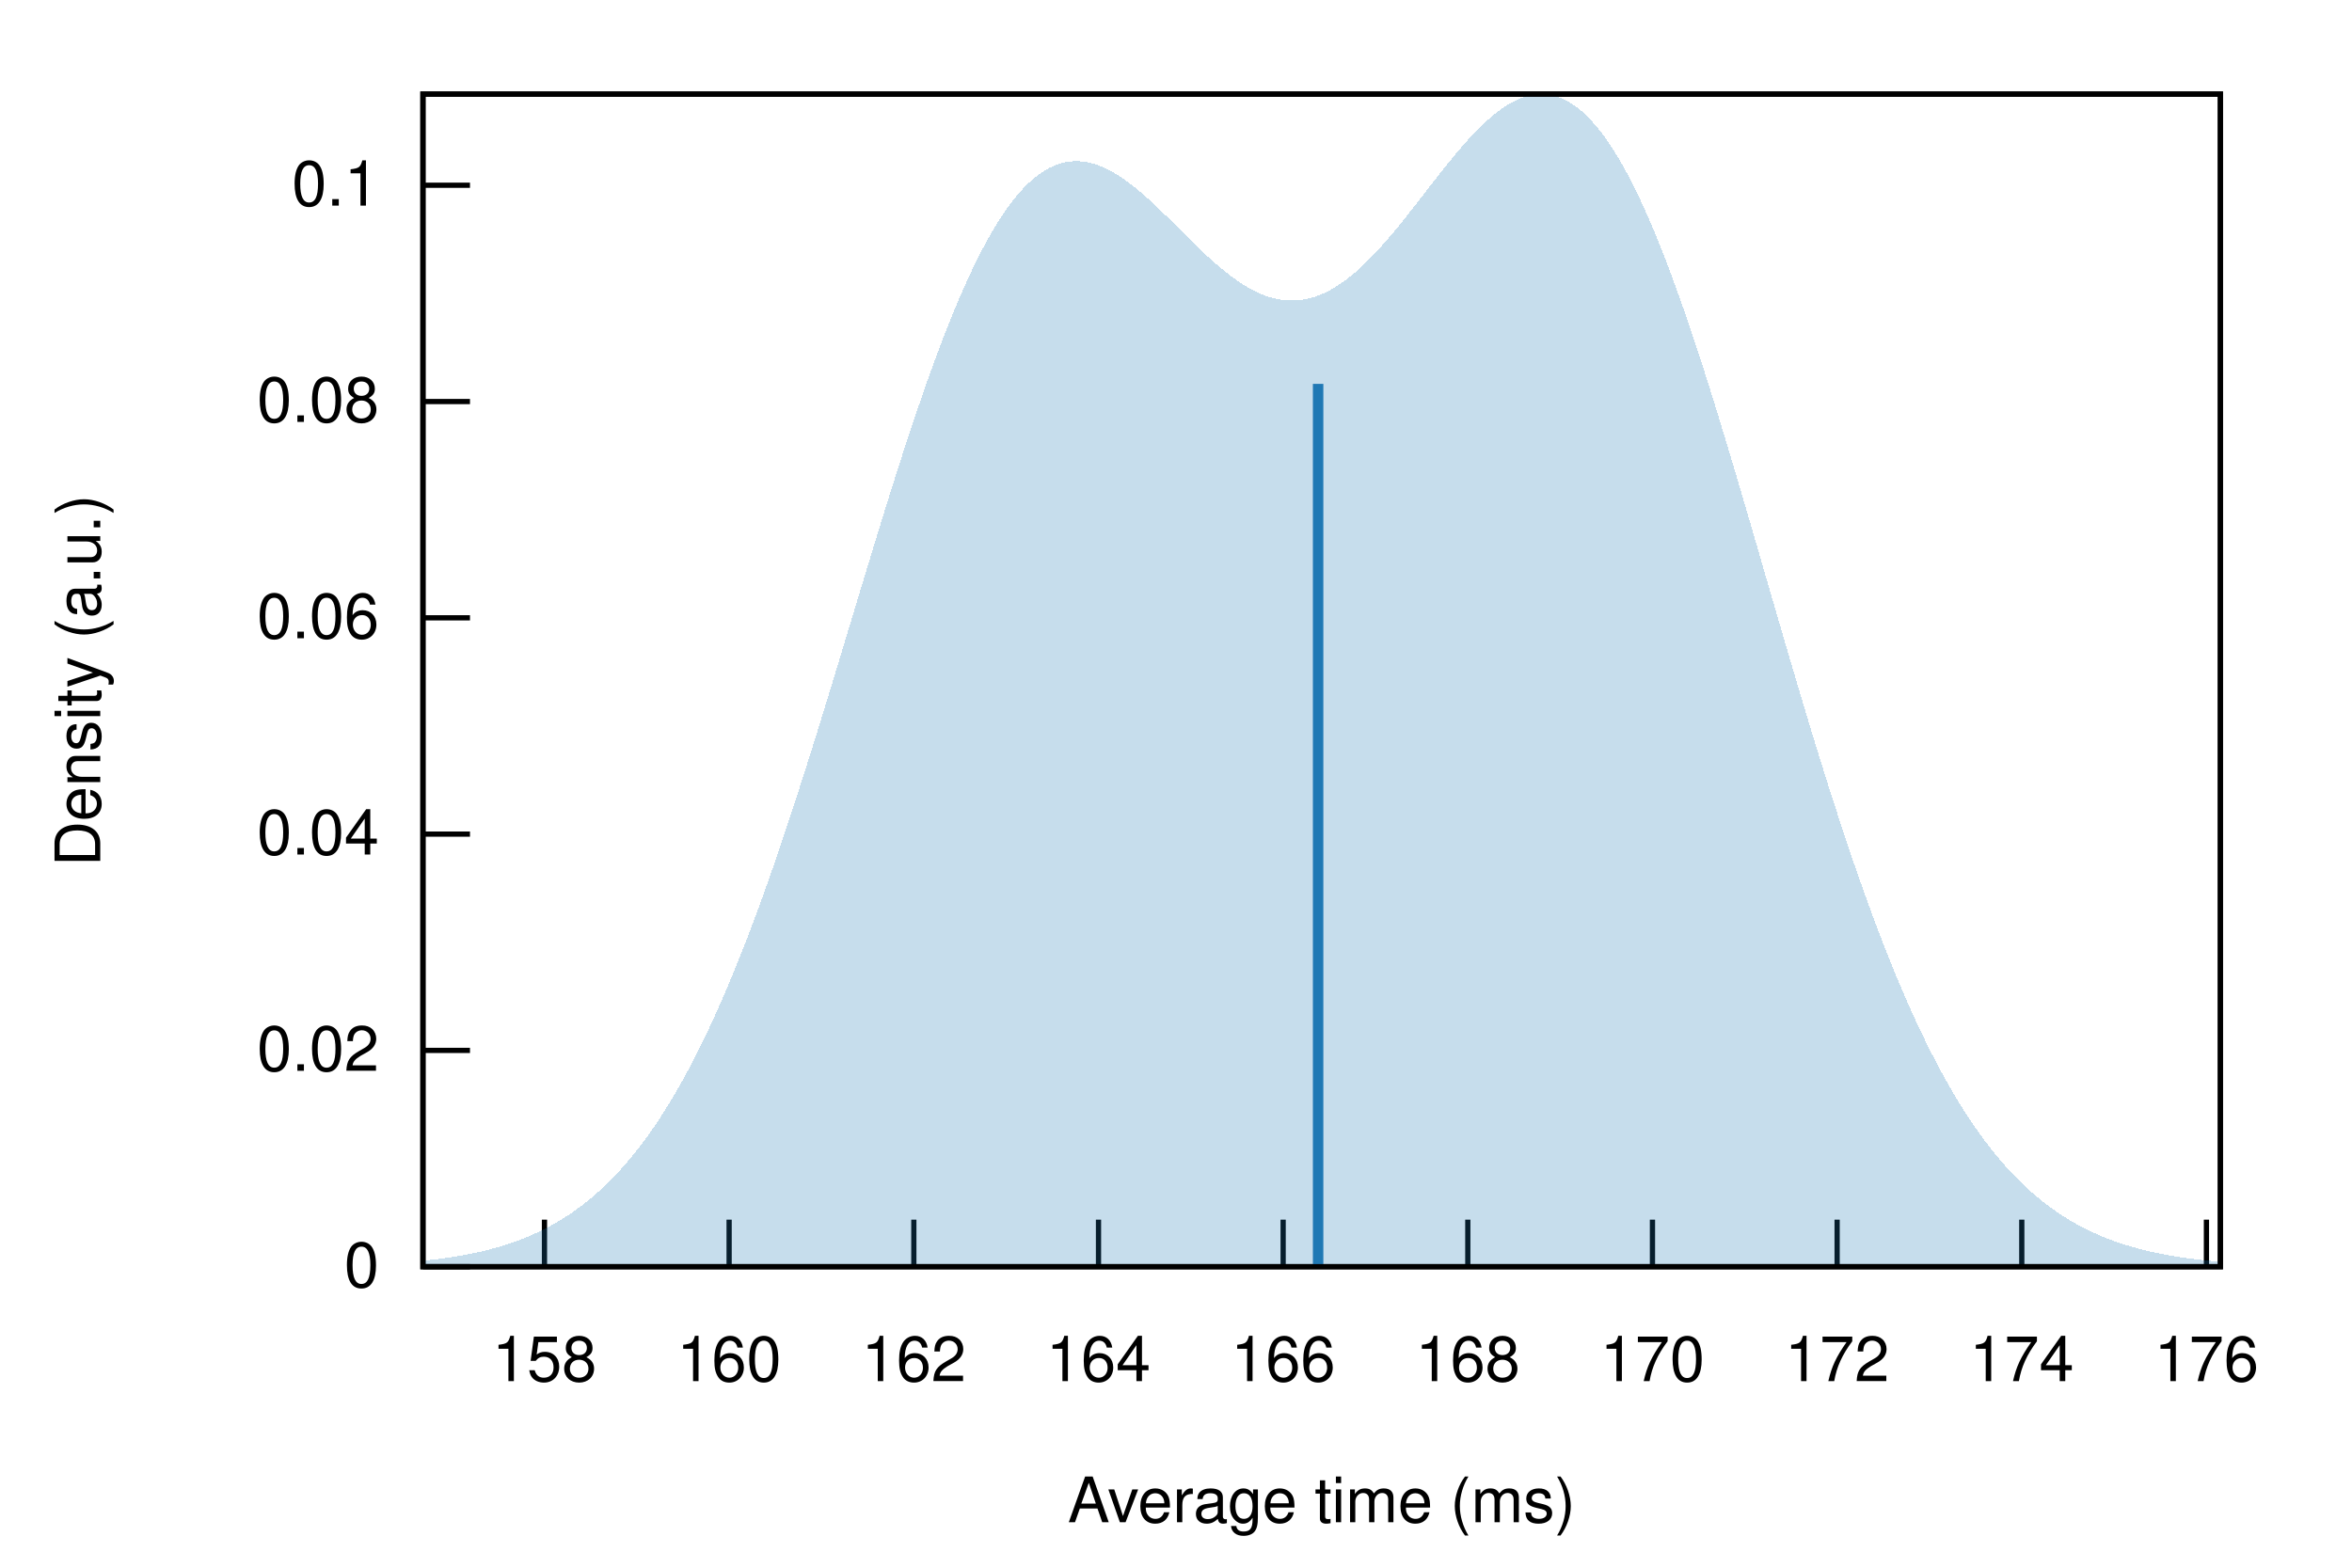
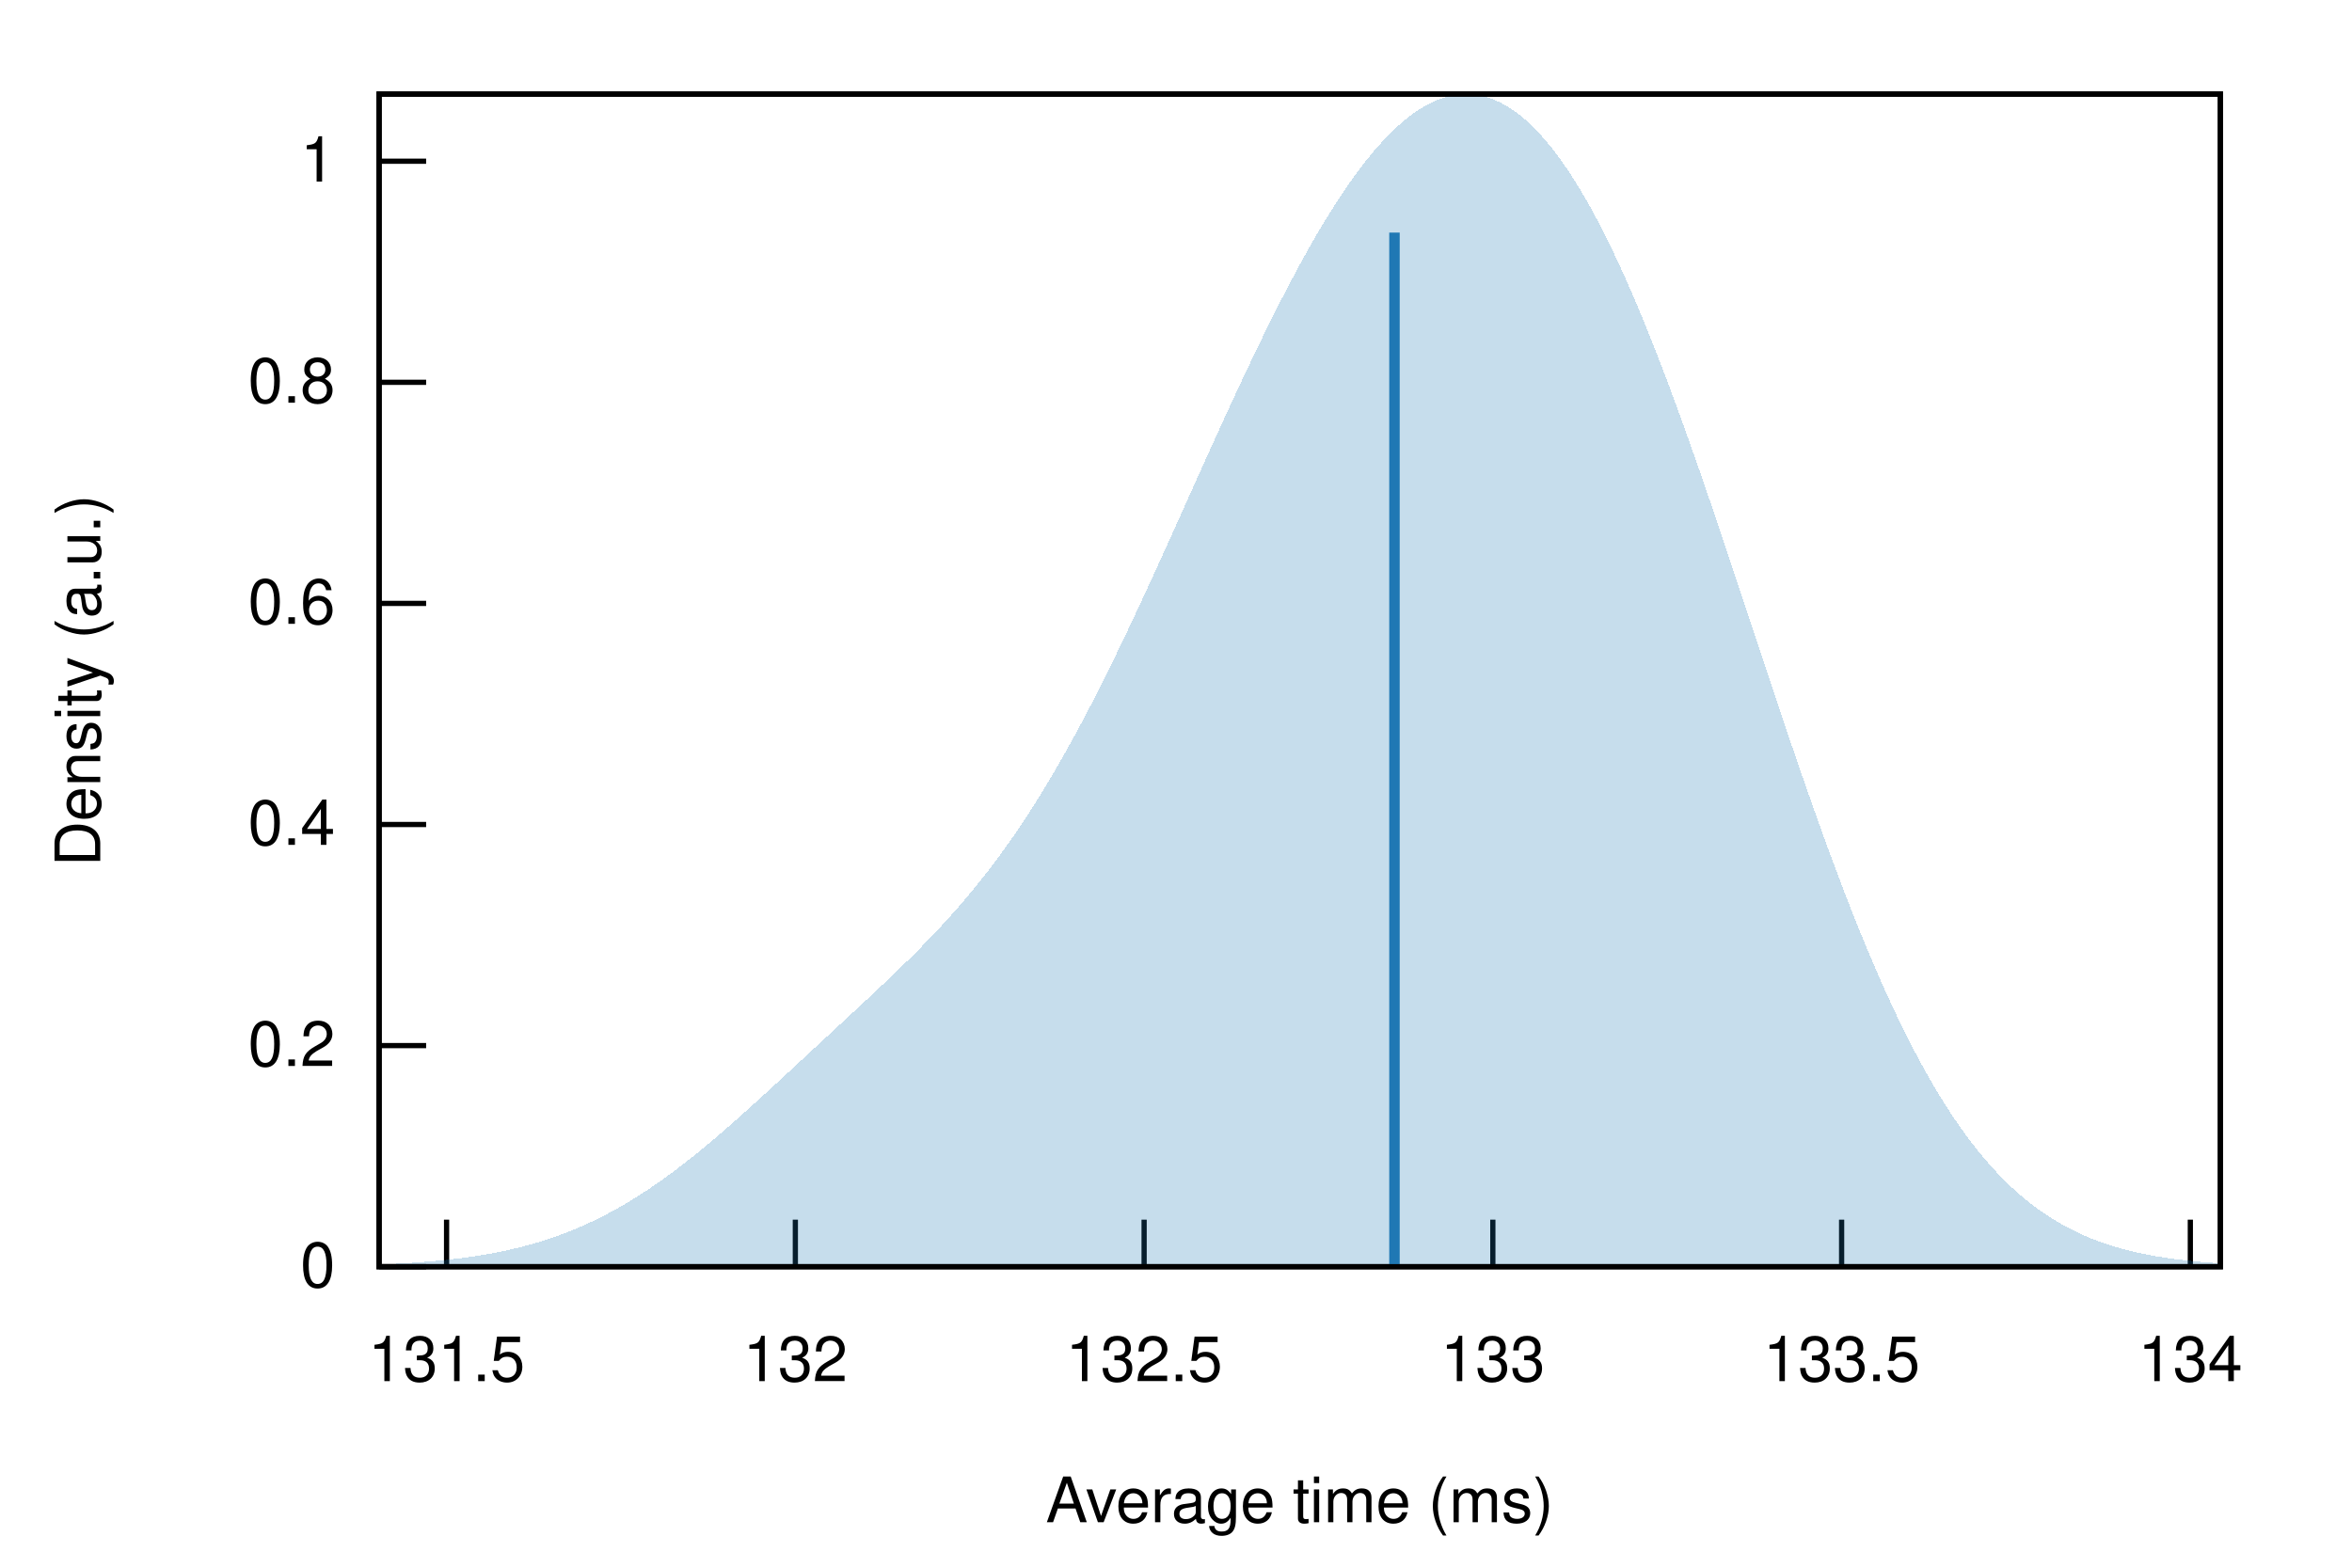
<svg xmlns="http://www.w3.org/2000/svg" xmlns:xlink="http://www.w3.org/1999/xlink" viewBox="0 0 450 300">
  <g id="gnuplot_canvas">
    <rect x="0" y="0" width="450" height="300" fill="none" />
    <defs>
      <circle id="gpDot" r="0.5" stroke-width="0.5" stroke="currentColor" />
      <path id="gpPt0" stroke-width="0.222" stroke="currentColor" d="M-1,0 h2 M0,-1 v2" />
      <path id="gpPt1" stroke-width="0.222" stroke="currentColor" d="M-1,-1 L1,1 M1,-1 L-1,1" />
      <path id="gpPt2" stroke-width="0.222" stroke="currentColor" d="M-1,0 L1,0 M0,-1 L0,1 M-1,-1 L1,1 M-1,1 L1,-1" />
      <rect id="gpPt3" stroke-width="0.222" stroke="currentColor" x="-1" y="-1" width="2" height="2" />
      <rect id="gpPt4" stroke-width="0.222" stroke="currentColor" fill="currentColor" x="-1" y="-1" width="2" height="2" />
      <circle id="gpPt5" stroke-width="0.222" stroke="currentColor" cx="0" cy="0" r="1" />
      <use xlink:href="#gpPt5" id="gpPt6" fill="currentColor" stroke="none" />
      <path id="gpPt7" stroke-width="0.222" stroke="currentColor" d="M0,-1.33 L-1.33,0.67 L1.33,0.67 z" />
      <use xlink:href="#gpPt7" id="gpPt8" fill="currentColor" stroke="none" />
      <use xlink:href="#gpPt7" id="gpPt9" stroke="currentColor" transform="rotate(180)" />
      <use xlink:href="#gpPt9" id="gpPt10" fill="currentColor" stroke="none" />
      <use xlink:href="#gpPt3" id="gpPt11" stroke="currentColor" transform="rotate(45)" />
      <use xlink:href="#gpPt11" id="gpPt12" fill="currentColor" stroke="none" />
      <path id="gpPt13" stroke-width="0.222" stroke="currentColor" d="M0,1.330 L1.265,0.411 L0.782,-1.067 L-0.782,-1.076 L-1.265,0.411 z" />
      <use xlink:href="#gpPt13" id="gpPt14" fill="currentColor" stroke="none" />
      <filter id="textbox" filterUnits="objectBoundingBox" x="0" y="0" height="1" width="1">
        <feFlood flood-color="white" flood-opacity="1" result="bgnd" />
        <feComposite in="SourceGraphic" in2="bgnd" operator="atop" />
      </filter>
      <filter id="greybox" filterUnits="objectBoundingBox" x="0" y="0" height="1" width="1">
        <feFlood flood-color="lightgrey" flood-opacity="1" result="grey" />
        <feComposite in="SourceGraphic" in2="grey" operator="atop" />
      </filter>
    </defs>
    <g fill="none" color="white" stroke="currentColor" stroke-width="1.00" stroke-linecap="butt" stroke-linejoin="miter">
</g>
    <g fill="none" color="black" stroke="currentColor" stroke-width="1.00" stroke-linecap="butt" stroke-linejoin="miter">
-       <path stroke="black" d="M80.92,242.40 L89.92,242.40  " />
-       <g transform="translate(72.53,246.30)" stroke="none" fill="black" font-family="Helvetica" font-size="12.00" text-anchor="end">
+       <path stroke="black" d="M72.53,242.40 L81.53,242.40  " />
+       <g transform="translate(64.14,246.30)" stroke="none" fill="black" font-family="Helvetica" font-size="12.00" text-anchor="end">
        <text>
          <tspan font-family="Helvetica"> 0</tspan>
        </text>
      </g>
    </g>
    <g fill="none" color="black" stroke="currentColor" stroke-width="1.00" stroke-linecap="butt" stroke-linejoin="miter">
-       <path stroke="black" d="M80.92,201.01 L89.92,201.01  " />
-       <g transform="translate(72.53,204.91)" stroke="none" fill="black" font-family="Helvetica" font-size="12.00" text-anchor="end">
+       <path stroke="black" d="M72.53,200.09 L81.53,200.09  " />
+       <g transform="translate(64.14,203.99)" stroke="none" fill="black" font-family="Helvetica" font-size="12.00" text-anchor="end">
        <text>
-           <tspan font-family="Helvetica"> 0.02</tspan>
+           <tspan font-family="Helvetica"> 0.2</tspan>
        </text>
      </g>
    </g>
    <g fill="none" color="black" stroke="currentColor" stroke-width="1.00" stroke-linecap="butt" stroke-linejoin="miter">
-       <path stroke="black" d="M80.92,159.62 L89.92,159.62  " />
-       <g transform="translate(72.53,163.52)" stroke="none" fill="black" font-family="Helvetica" font-size="12.00" text-anchor="end">
+       <path stroke="black" d="M72.53,157.78 L81.53,157.78  " />
+       <g transform="translate(64.14,161.68)" stroke="none" fill="black" font-family="Helvetica" font-size="12.00" text-anchor="end">
        <text>
-           <tspan font-family="Helvetica"> 0.04</tspan>
+           <tspan font-family="Helvetica"> 0.4</tspan>
        </text>
      </g>
    </g>
    <g fill="none" color="black" stroke="currentColor" stroke-width="1.00" stroke-linecap="butt" stroke-linejoin="miter">
-       <path stroke="black" d="M80.92,118.23 L89.92,118.23  " />
-       <g transform="translate(72.53,122.13)" stroke="none" fill="black" font-family="Helvetica" font-size="12.00" text-anchor="end">
+       <path stroke="black" d="M72.53,115.47 L81.53,115.47  " />
+       <g transform="translate(64.14,119.37)" stroke="none" fill="black" font-family="Helvetica" font-size="12.00" text-anchor="end">
        <text>
-           <tspan font-family="Helvetica"> 0.06</tspan>
+           <tspan font-family="Helvetica"> 0.6</tspan>
        </text>
      </g>
    </g>
    <g fill="none" color="black" stroke="currentColor" stroke-width="1.00" stroke-linecap="butt" stroke-linejoin="miter">
-       <path stroke="black" d="M80.92,76.84 L89.92,76.84  " />
-       <g transform="translate(72.53,80.74)" stroke="none" fill="black" font-family="Helvetica" font-size="12.00" text-anchor="end">
+       <path stroke="black" d="M72.53,73.16 L81.53,73.16  " />
+       <g transform="translate(64.14,77.06)" stroke="none" fill="black" font-family="Helvetica" font-size="12.00" text-anchor="end">
        <text>
-           <tspan font-family="Helvetica"> 0.08</tspan>
+           <tspan font-family="Helvetica"> 0.8</tspan>
        </text>
      </g>
    </g>
    <g fill="none" color="black" stroke="currentColor" stroke-width="1.00" stroke-linecap="butt" stroke-linejoin="miter">
-       <path stroke="black" d="M80.92,35.45 L89.92,35.45  " />
-       <g transform="translate(72.53,39.35)" stroke="none" fill="black" font-family="Helvetica" font-size="12.00" text-anchor="end">
+       <path stroke="black" d="M72.53,30.85 L81.53,30.85  " />
+       <g transform="translate(64.14,34.75)" stroke="none" fill="black" font-family="Helvetica" font-size="12.00" text-anchor="end">
        <text>
-           <tspan font-family="Helvetica"> 0.1</tspan>
+           <tspan font-family="Helvetica"> 1</tspan>
        </text>
      </g>
    </g>
    <g fill="none" color="black" stroke="currentColor" stroke-width="1.00" stroke-linecap="butt" stroke-linejoin="miter">
-       <path stroke="black" d="M104.17,242.40 L104.17,233.40  " />
-       <g transform="translate(104.17,264.30)" stroke="none" fill="black" font-family="Helvetica" font-size="12.00" text-anchor="middle">
+       <path stroke="black" d="M85.44,242.40 L85.44,233.40  " />
+       <g transform="translate(85.44,264.30)" stroke="none" fill="black" font-family="Helvetica" font-size="12.00" text-anchor="middle">
        <text>
-           <tspan font-family="Helvetica"> 158</tspan>
+           <tspan font-family="Helvetica"> 131.5</tspan>
        </text>
      </g>
    </g>
    <g fill="none" color="black" stroke="currentColor" stroke-width="1.00" stroke-linecap="butt" stroke-linejoin="miter">
-       <path stroke="black" d="M139.50,242.40 L139.50,233.40  " />
-       <g transform="translate(139.50,264.30)" stroke="none" fill="black" font-family="Helvetica" font-size="12.00" text-anchor="middle">
+       <path stroke="black" d="M152.17,242.40 L152.17,233.40  " />
+       <g transform="translate(152.17,264.30)" stroke="none" fill="black" font-family="Helvetica" font-size="12.00" text-anchor="middle">
        <text>
-           <tspan font-family="Helvetica"> 160</tspan>
+           <tspan font-family="Helvetica"> 132</tspan>
        </text>
      </g>
    </g>
    <g fill="none" color="black" stroke="currentColor" stroke-width="1.00" stroke-linecap="butt" stroke-linejoin="miter">
-       <path stroke="black" d="M174.84,242.40 L174.84,233.40  " />
-       <g transform="translate(174.84,264.30)" stroke="none" fill="black" font-family="Helvetica" font-size="12.00" text-anchor="middle">
+       <path stroke="black" d="M218.90,242.40 L218.90,233.40  " />
+       <g transform="translate(218.90,264.30)" stroke="none" fill="black" font-family="Helvetica" font-size="12.00" text-anchor="middle">
        <text>
-           <tspan font-family="Helvetica"> 162</tspan>
+           <tspan font-family="Helvetica"> 132.5</tspan>
        </text>
      </g>
    </g>
    <g fill="none" color="black" stroke="currentColor" stroke-width="1.00" stroke-linecap="butt" stroke-linejoin="miter">
-       <path stroke="black" d="M210.17,242.40 L210.17,233.40  " />
-       <g transform="translate(210.17,264.30)" stroke="none" fill="black" font-family="Helvetica" font-size="12.00" text-anchor="middle">
+       <path stroke="black" d="M285.62,242.40 L285.62,233.40  " />
+       <g transform="translate(285.62,264.30)" stroke="none" fill="black" font-family="Helvetica" font-size="12.00" text-anchor="middle">
        <text>
-           <tspan font-family="Helvetica"> 164</tspan>
+           <tspan font-family="Helvetica"> 133</tspan>
        </text>
      </g>
    </g>
    <g fill="none" color="black" stroke="currentColor" stroke-width="1.00" stroke-linecap="butt" stroke-linejoin="miter">
-       <path stroke="black" d="M245.50,242.40 L245.50,233.40  " />
-       <g transform="translate(245.50,264.30)" stroke="none" fill="black" font-family="Helvetica" font-size="12.00" text-anchor="middle">
+       <path stroke="black" d="M352.35,242.40 L352.35,233.40  " />
+       <g transform="translate(352.35,264.30)" stroke="none" fill="black" font-family="Helvetica" font-size="12.00" text-anchor="middle">
        <text>
-           <tspan font-family="Helvetica"> 166</tspan>
+           <tspan font-family="Helvetica"> 133.5</tspan>
        </text>
      </g>
    </g>
    <g fill="none" color="black" stroke="currentColor" stroke-width="1.00" stroke-linecap="butt" stroke-linejoin="miter">
-       <path stroke="black" d="M280.83,242.40 L280.83,233.40  " />
-       <g transform="translate(280.83,264.30)" stroke="none" fill="black" font-family="Helvetica" font-size="12.00" text-anchor="middle">
+       <path stroke="black" d="M419.07,242.40 L419.07,233.40  " />
+       <g transform="translate(419.07,264.30)" stroke="none" fill="black" font-family="Helvetica" font-size="12.00" text-anchor="middle">
        <text>
-           <tspan font-family="Helvetica"> 168</tspan>
-         </text>
-       </g>
-     </g>
-     <g fill="none" color="black" stroke="currentColor" stroke-width="1.00" stroke-linecap="butt" stroke-linejoin="miter">
-       <path stroke="black" d="M316.16,242.40 L316.16,233.40  " />
-       <g transform="translate(316.16,264.30)" stroke="none" fill="black" font-family="Helvetica" font-size="12.00" text-anchor="middle">
-         <text>
-           <tspan font-family="Helvetica"> 170</tspan>
-         </text>
-       </g>
-     </g>
-     <g fill="none" color="black" stroke="currentColor" stroke-width="1.00" stroke-linecap="butt" stroke-linejoin="miter">
-       <path stroke="black" d="M351.49,242.40 L351.49,233.40  " />
-       <g transform="translate(351.49,264.30)" stroke="none" fill="black" font-family="Helvetica" font-size="12.00" text-anchor="middle">
-         <text>
-           <tspan font-family="Helvetica"> 172</tspan>
-         </text>
-       </g>
-     </g>
-     <g fill="none" color="black" stroke="currentColor" stroke-width="1.00" stroke-linecap="butt" stroke-linejoin="miter">
-       <path stroke="black" d="M386.82,242.40 L386.82,233.40  " />
-       <g transform="translate(386.82,264.30)" stroke="none" fill="black" font-family="Helvetica" font-size="12.00" text-anchor="middle">
-         <text>
-           <tspan font-family="Helvetica"> 174</tspan>
-         </text>
-       </g>
-     </g>
-     <g fill="none" color="black" stroke="currentColor" stroke-width="1.00" stroke-linecap="butt" stroke-linejoin="miter">
-       <path stroke="black" d="M422.15,242.40 L422.15,233.40  " />
-       <g transform="translate(422.15,264.30)" stroke="none" fill="black" font-family="Helvetica" font-size="12.00" text-anchor="middle">
-         <text>
-           <tspan font-family="Helvetica"> 176</tspan>
+           <tspan font-family="Helvetica"> 134</tspan>
        </text>
      </g>
    </g>
    <g fill="none" color="black" stroke="currentColor" stroke-width="1.00" stroke-linecap="butt" stroke-linejoin="miter">
</g>
    <g fill="none" color="black" stroke="currentColor" stroke-width="1.00" stroke-linecap="butt" stroke-linejoin="miter">
-       <path stroke="black" d="M80.92,18.01 L80.92,242.40 L424.82,242.40 L424.82,18.01 L80.92,18.01 Z  " />
+       <path stroke="black" d="M72.53,18.01 L72.53,242.40 L424.82,242.40 L424.82,18.01 L72.53,18.01 Z  " />
    </g>
    <g fill="none" color="black" stroke="currentColor" stroke-width="1.00" stroke-linecap="butt" stroke-linejoin="miter">
</g>
    <g id="gnuplot_plot_1">
      <g fill="none" color="black" stroke="currentColor" stroke-width="1.00" stroke-linecap="butt" stroke-linejoin="miter">
        <g stroke="none" shape-rendering="crispEdges">
-           <polygon fill="rgb( 31, 120, 180)" fill-opacity="0.25" points="80.92,241.26 81.61,241.19 82.30,241.11 82.99,241.03 83.68,240.95 84.37,240.86 85.06,240.77 85.74,240.67 86.43,240.56 87.12,240.46 87.81,240.34 88.50,240.22 89.19,240.09 89.88,239.96 90.57,239.82 91.26,239.67 91.95,239.52 92.64,239.36 93.33,239.18 94.01,239.01 94.70,238.82 95.39,238.62 96.08,238.42 96.77,238.20 97.46,237.98 98.15,237.74 98.84,237.49 99.53,237.24 100.22,236.97 100.91,236.69 101.60,236.39 102.28,236.09 102.97,235.77 103.66,235.44 104.35,235.09 105.04,234.73 105.73,234.35 106.42,233.96 107.11,233.55 107.80,233.12 108.49,232.68 109.18,232.23 109.87,231.75 110.55,231.25 111.24,230.74 111.93,230.21 112.62,229.66 113.31,229.08 114.00,228.49 114.69,227.87 115.38,227.24 116.07,226.58 116.76,225.90 117.45,225.19 118.14,224.47 118.82,223.71 119.51,222.94 120.20,222.14 120.89,221.31 121.58,220.45 122.27,219.58 122.96,218.67 123.65,217.74 124.34,216.78 125.03,215.79 125.72,214.77 126.41,213.72 127.09,212.65 127.78,211.55 128.47,210.41 129.16,209.25 129.85,208.06 130.54,206.83 131.23,205.58 131.92,204.29 132.61,202.98 133.30,201.63 133.99,200.25 134.68,198.85 135.37,197.41 136.05,195.94 136.74,194.43 137.43,192.90 138.12,191.34 138.81,189.74 139.50,188.12 140.19,186.46 140.88,184.78 141.57,183.06 142.26,181.32 142.95,179.54 143.64,177.74 144.32,175.91 145.01,174.05 145.70,172.16 146.39,170.25 147.08,168.31 147.77,166.35 148.46,164.36 149.15,162.34 149.84,160.31 150.53,158.25 151.22,156.17 151.91,154.07 152.59,151.94 153.28,149.80 153.97,147.65 154.66,145.47 155.35,143.28 156.04,141.07 156.73,138.86 157.42,136.63 158.11,134.38 158.80,132.13 159.49,129.87 160.18,127.61 160.86,125.33 161.55,123.06 162.24,120.78 162.93,118.50 163.62,116.22 164.31,113.94 165.00,111.66 165.69,109.39 166.38,107.12 167.07,104.86 167.76,102.61 168.45,100.38 169.13,98.15 169.82,95.94 170.51,93.74 171.20,91.56 171.89,89.40 172.58,87.25 173.27,85.13 173.96,83.04 174.65,80.96 175.34,78.92 176.03,76.90 176.72,74.91 177.40,72.95 178.09,71.02 178.78,69.13 179.47,67.27 180.16,65.45 180.85,63.66 181.54,61.91 182.23,60.20 182.92,58.54 183.61,56.91 184.30,55.33 184.99,53.79 185.68,52.30 186.36,50.85 187.05,49.45 187.74,48.10 188.43,46.80 189.12,45.54 189.81,44.34 190.50,43.18 191.19,42.08 191.88,41.03 192.57,40.03 193.26,39.08 193.95,38.18 194.63,37.34 195.32,36.55 196.01,35.81 196.70,35.12 197.39,34.49 198.08,33.91 198.77,33.38 199.46,32.90 200.15,32.47 200.84,32.10 201.53,31.77 202.22,31.50 202.90,31.27 203.59,31.09 204.28,30.96 204.97,30.88 205.66,30.84 206.35,30.85 207.04,30.90 207.73,30.99 208.42,31.13 209.11,31.30 209.80,31.52 210.49,31.77 211.17,32.06 211.86,32.38 212.55,32.74 213.24,33.13 213.93,33.56 214.62,34.01 215.31,34.48 216.00,34.99 216.69,35.52 217.38,36.07 218.07,36.64 218.76,37.23 219.44,37.84 220.13,38.47 220.82,39.11 221.51,39.76 222.20,40.42 222.89,41.09 223.58,41.77 224.27,42.45 224.96,43.14 225.65,43.82 226.34,44.51 227.03,45.20 227.71,45.88 228.40,46.55 229.09,47.22 229.78,47.88 230.47,48.53 231.16,49.17 231.85,49.80 232.54,50.40 233.23,51.00 233.92,51.57 234.61,52.13 235.30,52.66 235.99,53.18 236.67,53.67 237.36,54.13 238.05,54.57 238.74,54.98 239.43,55.37 240.12,55.72 240.81,56.05 241.50,56.34 242.19,56.61 242.88,56.84 243.57,57.03 244.26,57.20 244.94,57.33 245.63,57.43 246.32,57.49 247.01,57.51 247.70,57.50 248.39,57.46 249.08,57.38 249.77,57.26 250.46,57.11 251.15,56.92 251.84,56.70 252.53,56.44 253.21,56.14 253.90,55.81 254.59,55.45 255.28,55.05 255.97,54.62 256.66,54.16 257.35,53.67 258.04,53.14 258.73,52.59 259.42,52.00 260.11,51.39 260.80,50.75 261.48,50.09 262.17,49.40 262.86,48.69 263.55,47.95 264.24,47.19 264.93,46.42 265.62,45.62 266.31,44.81 267.00,43.99 267.69,43.15 268.38,42.30 269.07,41.43 269.75,40.56 270.44,39.68 271.13,38.80 271.82,37.91 272.51,37.02 273.20,36.13 273.89,35.24 274.58,34.36 275.27,33.48 275.96,32.61 276.65,31.74 277.34,30.89 278.03,30.05 278.71,29.22 279.40,28.41 280.09,27.62 280.78,26.84 281.47,26.09 282.16,25.36 282.85,24.66 283.54,23.98 284.23,23.33 284.92,22.71 285.61,22.12 286.30,21.57 286.98,21.05 287.67,20.56 288.36,20.12 289.05,19.71 289.74,19.34 290.43,19.02 291.12,18.74 291.81,18.50 292.50,18.31 293.19,18.16 293.88,18.06 294.57,18.01 295.25,18.01 295.94,18.06 296.63,18.16 297.32,18.31 298.01,18.52 298.70,18.78 299.39,19.09 300.08,19.46 300.77,19.88 301.46,20.35 302.15,20.89 302.84,21.47 303.52,22.11 304.21,22.81 304.90,23.57 305.59,24.38 306.28,25.24 306.97,26.16 307.66,27.14 308.35,28.17 309.04,29.25 309.73,30.39 310.42,31.58 311.11,32.82 311.79,34.12 312.48,35.47 313.17,36.86 313.86,38.31 314.55,39.81 315.24,41.35 315.93,42.94 316.62,44.58 317.31,46.26 318.00,47.98 318.69,49.75 319.38,51.56 320.06,53.41 320.75,55.30 321.44,57.22 322.13,59.18 322.82,61.18 323.51,63.21 324.20,65.27 324.89,67.36 325.58,69.48 326.27,71.62 326.96,73.80 327.65,75.99 328.34,78.21 329.02,80.45 329.71,82.71 330.40,84.99 331.09,87.29 331.78,89.60 332.47,91.92 333.16,94.25 333.85,96.60 334.54,98.95 335.23,101.31 335.92,103.68 336.61,106.05 337.29,108.42 337.98,110.79 338.67,113.17 339.36,115.54 340.05,117.91 340.74,120.27 341.43,122.62 342.12,124.97 342.81,127.31 343.50,129.65 344.19,131.97 344.88,134.27 345.56,136.57 346.25,138.84 346.94,141.11 347.63,143.35 348.32,145.58 349.01,147.79 349.70,149.98 350.39,152.14 351.08,154.29 351.77,156.41 352.46,158.51 353.15,160.59 353.83,162.64 354.52,164.66 355.21,166.66 355.90,168.63 356.59,170.58 357.28,172.49 357.97,174.38 358.66,176.24 359.35,178.07 360.04,179.87 360.73,181.64 361.42,183.37 362.10,185.08 362.79,186.76 363.48,188.41 364.17,190.02 364.86,191.61 365.55,193.16 366.24,194.68 366.93,196.17 367.62,197.63 368.31,199.05 369.00,200.45 369.69,201.81 370.37,203.15 371.06,204.45 371.75,205.72 372.44,206.96 373.13,208.17 373.82,209.35 374.51,210.50 375.20,211.62 375.89,212.71 376.58,213.78 377.27,214.81 377.96,215.82 378.65,216.79 379.33,217.74 380.02,218.67 380.71,219.56 381.40,220.43 382.09,221.28 382.78,222.09 383.47,222.89 384.16,223.66 384.85,224.40 385.54,225.12 386.23,225.82 386.92,226.49 387.60,227.15 388.29,227.78 388.98,228.39 389.67,228.98 390.36,229.55 391.05,230.09 391.74,230.62 392.43,231.13 393.12,231.63 393.81,232.10 394.50,232.56 395.19,233.00 395.87,233.42 396.56,233.83 397.25,234.22 397.94,234.59 398.63,234.96 399.32,235.30 400.01,235.64 400.70,235.96 401.39,236.26 402.08,236.56 402.77,236.84 403.46,237.11 404.14,237.37 404.83,237.62 405.52,237.85 406.21,238.08 406.90,238.30 407.59,238.51 408.28,238.70 408.97,238.89 409.66,239.07 410.35,239.25 411.04,239.41 411.73,239.57 412.41,239.72 413.10,239.86 413.79,240.00 414.48,240.13 415.17,240.25 415.86,240.37 416.55,240.48 417.24,240.59 417.93,240.69 418.62,240.78 419.31,240.87 420.00,240.96 420.68,241.04 421.37,241.12 422.06,241.19 422.75,241.26 423.44,241.33 424.13,241.39 424.82,241.45 424.82,242.40 424.13,242.40 423.44,242.40 422.75,242.40 422.06,242.40 421.37,242.40 420.68,242.40 420.00,242.40 419.31,242.40 418.62,242.40 417.93,242.40 417.24,242.40 416.55,242.40 415.86,242.40 415.17,242.40 414.48,242.40 413.79,242.40 413.10,242.40 412.41,242.40 411.73,242.40 411.04,242.40 410.35,242.40 409.66,242.40 408.97,242.40 408.28,242.40 407.59,242.40 406.90,242.40 406.21,242.40 405.52,242.40 404.83,242.40 404.14,242.40 403.46,242.40 402.77,242.40 402.08,242.40 401.39,242.40 400.70,242.40 400.01,242.40 399.32,242.40 398.63,242.40 397.94,242.40 397.25,242.40 396.56,242.40 395.87,242.40 395.19,242.40 394.50,242.40 393.81,242.40 393.12,242.40 392.43,242.40 391.74,242.40 391.05,242.40 390.36,242.40 389.67,242.40 388.98,242.40 388.29,242.40 387.60,242.40 386.92,242.40 386.23,242.40 385.54,242.40 384.85,242.40 384.16,242.40 383.47,242.40 382.78,242.40 382.09,242.40 381.40,242.40 380.71,242.40 380.02,242.40 379.33,242.40 378.65,242.40 377.96,242.40 377.27,242.40 376.58,242.40 375.89,242.40 375.20,242.40 374.51,242.40 373.82,242.40 373.13,242.40 372.44,242.40 371.75,242.40 371.06,242.40 370.37,242.40 369.69,242.40 369.00,242.40 368.31,242.40 367.62,242.40 366.93,242.40 366.24,242.40 365.55,242.40 364.86,242.40 364.17,242.40 363.48,242.40 362.79,242.40 362.10,242.40 361.42,242.40 360.73,242.40 360.04,242.40 359.35,242.40 358.66,242.40 357.97,242.40 357.28,242.40 356.59,242.40 355.90,242.40 355.21,242.40 354.52,242.40 353.83,242.40 353.15,242.40 352.46,242.40 351.77,242.40 351.08,242.40 350.39,242.40 349.70,242.40 349.01,242.40 348.32,242.40 347.63,242.40 346.94,242.40 346.25,242.40 345.56,242.40 344.88,242.40 344.19,242.40 343.50,242.40 342.81,242.40 342.12,242.40 341.43,242.40 340.74,242.40 340.05,242.40 339.36,242.40 338.67,242.40 337.98,242.40 337.29,242.40 336.61,242.40 335.92,242.40 335.23,242.40 334.54,242.40 333.85,242.40 333.16,242.40 332.47,242.40 331.78,242.40 331.09,242.40 330.40,242.40 329.71,242.40 329.02,242.40 328.34,242.40 327.65,242.40 326.96,242.40 326.27,242.40 325.58,242.40 324.89,242.40 324.20,242.40 323.51,242.40 322.82,242.40 322.13,242.40 321.44,242.40 320.75,242.40 320.06,242.40 319.38,242.40 318.69,242.40 318.00,242.40 317.31,242.40 316.62,242.40 315.93,242.40 315.24,242.40 314.55,242.40 313.86,242.40 313.17,242.40 312.48,242.40 311.79,242.40 311.11,242.40 310.42,242.40 309.73,242.40 309.04,242.40 308.35,242.40 307.66,242.40 306.97,242.40 306.28,242.40 305.59,242.40 304.90,242.40 304.21,242.40 303.52,242.40 302.84,242.40 302.15,242.40 301.46,242.40 300.77,242.40 300.08,242.40 299.39,242.40 298.70,242.40 298.01,242.40 297.32,242.40 296.63,242.40 295.94,242.40 295.25,242.40 294.57,242.40 293.88,242.40 293.19,242.40 292.50,242.40 291.81,242.40 291.12,242.40 290.43,242.40 289.74,242.40 289.05,242.40 288.36,242.40 287.67,242.40 286.98,242.40 286.30,242.40 285.61,242.40 284.92,242.40 284.23,242.40 283.54,242.40 282.85,242.40 282.16,242.40 281.47,242.40 280.78,242.40 280.09,242.40 279.40,242.40 278.71,242.40 278.03,242.40 277.34,242.40 276.65,242.40 275.96,242.40 275.27,242.40 274.58,242.40 273.89,242.40 273.20,242.40 272.51,242.40 271.82,242.40 271.13,242.40 270.44,242.40 269.75,242.40 269.07,242.40 268.38,242.40 267.69,242.40 267.00,242.40 266.31,242.40 265.62,242.40 264.93,242.40 264.24,242.40 263.55,242.40 262.86,242.40 262.17,242.40 261.48,242.40 260.80,242.40 260.11,242.40 259.42,242.40 258.73,242.40 258.04,242.40 257.35,242.40 256.66,242.40 255.97,242.40 255.28,242.40 254.59,242.40 253.90,242.40 253.21,242.40 252.53,242.40 251.84,242.40 251.15,242.40 250.46,242.40 249.77,242.40 249.08,242.40 248.39,242.40 247.70,242.40 247.01,242.40 246.32,242.40 245.63,242.40 244.94,242.40 244.26,242.40 243.57,242.40 242.88,242.40 242.19,242.40 241.50,242.40 240.81,242.40 240.12,242.40 239.43,242.40 238.74,242.40 238.05,242.40 237.36,242.40 236.67,242.40 235.99,242.40 235.30,242.40 234.61,242.40 233.92,242.40 233.23,242.40 232.54,242.40 231.85,242.40 231.16,242.40 230.47,242.40 229.78,242.40 229.09,242.40 228.40,242.40 227.71,242.40 227.03,242.40 226.34,242.40 225.65,242.40 224.96,242.40 224.27,242.40 223.58,242.40 222.89,242.40 222.20,242.40 221.51,242.40 220.82,242.40 220.13,242.40 219.44,242.40 218.76,242.40 218.07,242.40 217.38,242.40 216.69,242.40 216.00,242.40 215.31,242.40 214.62,242.40 213.93,242.40 213.24,242.40 212.55,242.40 211.86,242.40 211.17,242.40 210.49,242.40 209.80,242.40 209.11,242.40 208.42,242.40 207.73,242.40 207.04,242.40 206.35,242.40 205.66,242.40 204.97,242.40 204.28,242.40 203.59,242.40 202.90,242.40 202.22,242.40 201.53,242.40 200.84,242.40 200.15,242.40 199.46,242.40 198.77,242.40 198.08,242.40 197.39,242.40 196.70,242.40 196.01,242.40 195.32,242.40 194.63,242.40 193.95,242.40 193.26,242.40 192.57,242.40 191.88,242.40 191.19,242.40 190.50,242.40 189.81,242.40 189.12,242.40 188.43,242.40 187.74,242.40 187.05,242.40 186.36,242.40 185.68,242.40 184.99,242.40 184.30,242.40 183.61,242.40 182.92,242.40 182.23,242.40 181.54,242.40 180.85,242.40 180.16,242.40 179.47,242.40 178.78,242.40 178.09,242.40 177.40,242.40 176.72,242.40 176.03,242.40 175.34,242.40 174.65,242.40 173.96,242.40 173.27,242.40 172.58,242.40 171.89,242.40 171.20,242.40 170.51,242.40 169.82,242.40 169.13,242.40 168.45,242.40 167.76,242.40 167.07,242.40 166.38,242.40 165.69,242.40 165.00,242.40 164.31,242.40 163.62,242.40 162.93,242.40 162.24,242.40 161.55,242.40 160.86,242.40 160.18,242.40 159.49,242.40 158.80,242.40 158.11,242.40 157.42,242.40 156.73,242.40 156.04,242.40 155.35,242.40 154.66,242.40 153.97,242.40 153.28,242.40 152.59,242.40 151.91,242.40 151.22,242.40 150.53,242.40 149.84,242.40 149.15,242.40 148.46,242.40 147.77,242.40 147.08,242.40 146.39,242.40 145.70,242.40 145.01,242.40 144.32,242.40 143.64,242.40 142.95,242.40 142.26,242.40 141.57,242.40 140.88,242.40 140.19,242.40 139.50,242.40 138.81,242.40 138.12,242.40 137.43,242.40 136.74,242.40 136.05,242.40 135.37,242.40 134.68,242.40 133.99,242.40 133.30,242.40 132.61,242.40 131.92,242.40 131.23,242.40 130.54,242.40 129.85,242.40 129.16,242.40 128.47,242.40 127.78,242.40 127.09,242.40 126.41,242.40 125.72,242.40 125.03,242.40 124.34,242.40 123.65,242.40 122.96,242.40 122.27,242.40 121.58,242.40 120.89,242.40 120.20,242.40 119.51,242.40 118.82,242.40 118.14,242.40 117.45,242.40 116.76,242.40 116.07,242.40 115.38,242.40 114.69,242.40 114.00,242.40 113.31,242.40 112.62,242.40 111.93,242.40 111.24,242.40 110.55,242.40 109.87,242.40 109.18,242.40 108.49,242.40 107.80,242.40 107.11,242.40 106.42,242.40 105.73,242.40 105.04,242.40 104.35,242.40 103.66,242.40 102.97,242.40 102.28,242.40 101.60,242.40 100.91,242.40 100.22,242.40 99.53,242.40 98.84,242.40 98.15,242.40 97.46,242.40 96.77,242.40 96.08,242.40 95.39,242.40 94.70,242.40 94.01,242.40 93.33,242.40 92.64,242.40 91.95,242.40 91.26,242.40 90.57,242.40 89.88,242.40 89.19,242.40 88.50,242.40 87.81,242.40 87.12,242.40 86.43,242.40 85.74,242.40 85.06,242.40 84.37,242.40 83.68,242.40 82.99,242.40 82.30,242.40 81.61,242.40 80.92,242.40 " />
+           <polygon fill="rgb( 31, 120, 180)" fill-opacity="0.25" points="72.53,241.97 73.24,241.94 73.94,241.91 74.65,241.88 75.35,241.85 76.06,241.81 76.77,241.77 77.47,241.73 78.18,241.69 78.88,241.64 79.59,241.59 80.30,241.54 81.00,241.49 81.71,241.43 82.41,241.38 83.12,241.31 83.83,241.25 84.53,241.18 85.24,241.11 85.94,241.03 86.65,240.95 87.36,240.87 88.06,240.78 88.77,240.69 89.47,240.59 90.18,240.49 90.89,240.39 91.59,240.28 92.30,240.16 93.00,240.04 93.71,239.92 94.42,239.79 95.12,239.65 95.83,239.51 96.53,239.36 97.24,239.21 97.95,239.05 98.65,238.88 99.36,238.71 100.06,238.53 100.77,238.34 101.48,238.15 102.18,237.95 102.89,237.74 103.59,237.53 104.30,237.30 105.01,237.07 105.71,236.83 106.42,236.59 107.12,236.33 107.83,236.07 108.54,235.80 109.24,235.52 109.95,235.23 110.65,234.93 111.36,234.63 112.07,234.31 112.77,233.99 113.48,233.66 114.18,233.32 114.89,232.97 115.60,232.61 116.30,232.24 117.01,231.86 117.71,231.47 118.42,231.08 119.13,230.67 119.83,230.26 120.54,229.84 121.24,229.40 121.95,228.96 122.66,228.51 123.36,228.05 124.07,227.59 124.77,227.11 125.48,226.62 126.19,226.13 126.89,225.63 127.60,225.12 128.30,224.60 129.01,224.08 129.72,223.54 130.42,223.00 131.13,222.46 131.83,221.90 132.54,221.34 133.25,220.77 133.95,220.20 134.66,219.62 135.36,219.03 136.07,218.44 136.78,217.84 137.48,217.24 138.19,216.63 138.89,216.02 139.60,215.40 140.31,214.78 141.01,214.15 141.72,213.53 142.42,212.89 143.13,212.26 143.84,211.62 144.54,210.98 145.25,210.34 145.95,209.69 146.66,209.05 147.37,208.40 148.07,207.75 148.78,207.10 149.48,206.45 150.19,205.79 150.90,205.14 151.60,204.49 152.31,203.83 153.01,203.18 153.72,202.52 154.43,201.87 155.13,201.21 155.84,200.56 156.54,199.91 157.25,199.25 157.96,198.60 158.66,197.94 159.37,197.29 160.07,196.63 160.78,195.98 161.48,195.33 162.19,194.67 162.90,194.02 163.60,193.36 164.31,192.71 165.01,192.05 165.72,191.39 166.43,190.73 167.13,190.07 167.84,189.41 168.54,188.74 169.25,188.07 169.96,187.40 170.66,186.73 171.37,186.05 172.07,185.37 172.78,184.68 173.49,183.99 174.19,183.29 174.90,182.59 175.60,181.88 176.31,181.17 177.02,180.45 177.72,179.72 178.43,178.98 179.13,178.24 179.84,177.49 180.55,176.72 181.25,175.95 181.96,175.17 182.66,174.38 183.37,173.57 184.08,172.76 184.78,171.93 185.49,171.09 186.19,170.24 186.90,169.37 187.61,168.49 188.31,167.60 189.02,166.69 189.72,165.77 190.43,164.84 191.14,163.88 191.84,162.92 192.55,161.93 193.25,160.93 193.96,159.92 194.67,158.89 195.37,157.84 196.08,156.78 196.78,155.69 197.49,154.60 198.20,153.48 198.90,152.35 199.61,151.20 200.31,150.03 201.02,148.85 201.73,147.65 202.43,146.43 203.14,145.20 203.84,143.95 204.55,142.68 205.26,141.40 205.96,140.10 206.67,138.79 207.37,137.46 208.08,136.12 208.79,134.76 209.49,133.39 210.20,132.00 210.90,130.60 211.61,129.19 212.32,127.76 213.02,126.32 213.73,124.87 214.43,123.41 215.14,121.93 215.85,120.45 216.55,118.96 217.26,117.46 217.96,115.95 218.67,114.43 219.38,112.90 220.08,111.37 220.79,109.83 221.49,108.28 222.20,106.73 222.91,105.17 223.61,103.61 224.32,102.05 225.02,100.48 225.73,98.91 226.44,97.35 227.14,95.77 227.85,94.20 228.55,92.63 229.26,91.06 229.97,89.50 230.67,87.93 231.38,86.37 232.08,84.81 232.79,83.25 233.50,81.70 234.20,80.16 234.91,78.62 235.61,77.09 236.32,75.56 237.03,74.05 237.73,72.54 238.44,71.04 239.14,69.55 239.85,68.07 240.56,66.60 241.26,65.14 241.97,63.69 242.67,62.26 243.38,60.84 244.09,59.43 244.79,58.04 245.50,56.66 246.20,55.30 246.91,53.95 247.62,52.62 248.32,51.31 249.03,50.01 249.73,48.74 250.44,47.48 251.15,46.24 251.85,45.01 252.56,43.81 253.26,42.63 253.97,41.48 254.68,40.34 255.38,39.22 256.09,38.13 256.79,37.06 257.50,36.02 258.21,35.00 258.91,34.00 259.62,33.03 260.32,32.09 261.03,31.17 261.74,30.28 262.44,29.42 263.15,28.58 263.85,27.78 264.56,27.00 265.27,26.25 265.97,25.53 266.68,24.84 267.38,24.18 268.09,23.55 268.80,22.96 269.50,22.39 270.21,21.86 270.91,21.36 271.62,20.89 272.33,20.46 273.03,20.06 273.74,19.70 274.44,19.37 275.15,19.07 275.86,18.81 276.56,18.59 277.27,18.40 277.97,18.25 278.68,18.13 279.39,18.06 280.09,18.01 280.80,18.01 281.50,18.04 282.21,18.11 282.92,18.22 283.62,18.37 284.33,18.56 285.03,18.78 285.74,19.04 286.45,19.34 287.15,19.68 287.86,20.06 288.56,20.48 289.27,20.93 289.98,21.43 290.68,21.96 291.39,22.53 292.09,23.14 292.80,23.79 293.51,24.48 294.21,25.21 294.92,25.97 295.62,26.78 296.33,27.62 297.04,28.50 297.74,29.42 298.45,30.38 299.15,31.37 299.86,32.40 300.57,33.47 301.27,34.57 301.98,35.71 302.68,36.89 303.39,38.10 304.10,39.34 304.80,40.62 305.51,41.94 306.21,43.29 306.92,44.67 307.63,46.09 308.33,47.54 309.04,49.02 309.74,50.53 310.45,52.07 311.16,53.65 311.86,55.25 312.57,56.88 313.27,58.54 313.98,60.23 314.69,61.94 315.39,63.68 316.10,65.45 316.80,67.24 317.51,69.06 318.22,70.90 318.92,72.76 319.63,74.64 320.33,76.55 321.04,78.47 321.75,80.41 322.45,82.38 323.16,84.36 323.86,86.35 324.57,88.36 325.28,90.39 325.98,92.43 326.69,94.48 327.39,96.55 328.10,98.62 328.81,100.71 329.51,102.80 330.22,104.91 330.92,107.02 331.63,109.13 332.34,111.25 333.04,113.38 333.75,115.51 334.45,117.64 335.16,119.77 335.87,121.90 336.57,124.03 337.28,126.15 337.98,128.28 338.69,130.40 339.39,132.51 340.10,134.62 340.81,136.72 341.51,138.82 342.22,140.90 342.92,142.98 343.63,145.04 344.34,147.09 345.04,149.14 345.75,151.16 346.45,153.18 347.16,155.17 347.87,157.15 348.57,159.12 349.28,161.07 349.98,163.00 350.69,164.91 351.40,166.80 352.10,168.67 352.81,170.52 353.51,172.35 354.22,174.15 354.93,175.94 355.63,177.69 356.34,179.43 357.04,181.14 357.75,182.83 358.46,184.49 359.16,186.13 359.87,187.74 360.57,189.32 361.28,190.88 361.99,192.41 362.69,193.91 363.40,195.39 364.10,196.84 364.81,198.26 365.52,199.65 366.22,201.01 366.93,202.35 367.63,203.66 368.34,204.94 369.05,206.19 369.75,207.41 370.46,208.61 371.16,209.78 371.87,210.92 372.58,212.03 373.28,213.12 373.99,214.17 374.69,215.20 375.40,216.21 376.11,217.18 376.81,218.13 377.52,219.06 378.22,219.95 378.93,220.83 379.64,221.67 380.34,222.49 381.05,223.29 381.75,224.06 382.46,224.81 383.17,225.54 383.87,226.24 384.58,226.92 385.28,227.58 385.99,228.21 386.70,228.82 387.40,229.42 388.11,229.99 388.81,230.54 389.52,231.07 390.23,231.58 390.93,232.08 391.64,232.55 392.34,233.01 393.05,233.45 393.76,233.88 394.46,234.28 395.17,234.67 395.87,235.05 396.58,235.41 397.29,235.75 397.99,236.08 398.70,236.40 399.40,236.70 400.11,237.00 400.82,237.27 401.52,237.54 402.23,237.79 402.93,238.04 403.64,238.27 404.35,238.49 405.05,238.70 405.76,238.90 406.46,239.09 407.17,239.28 407.88,239.45 408.58,239.61 409.29,239.77 409.99,239.92 410.70,240.06 411.41,240.20 412.11,240.33 412.82,240.45 413.52,240.56 414.23,240.67 414.94,240.78 415.64,240.87 416.35,240.97 417.05,241.05 417.76,241.14 418.47,241.21 419.17,241.29 419.88,241.36 420.58,241.42 421.29,241.49 422.00,241.54 422.70,241.60 423.41,241.65 424.11,241.70 424.82,241.75 424.82,242.40 424.11,242.40 423.41,242.40 422.70,242.40 422.00,242.40 421.29,242.40 420.58,242.40 419.88,242.40 419.17,242.40 418.47,242.40 417.76,242.40 417.05,242.40 416.35,242.40 415.64,242.40 414.94,242.40 414.23,242.40 413.52,242.40 412.82,242.40 412.11,242.40 411.41,242.40 410.70,242.40 409.99,242.40 409.29,242.40 408.58,242.40 407.88,242.40 407.17,242.40 406.46,242.40 405.76,242.40 405.05,242.40 404.35,242.40 403.64,242.40 402.93,242.40 402.23,242.40 401.52,242.40 400.82,242.40 400.11,242.40 399.40,242.40 398.70,242.40 397.99,242.40 397.29,242.40 396.58,242.40 395.87,242.40 395.17,242.40 394.46,242.40 393.76,242.40 393.05,242.40 392.34,242.40 391.64,242.40 390.93,242.40 390.23,242.40 389.52,242.40 388.81,242.40 388.11,242.40 387.40,242.40 386.70,242.40 385.99,242.40 385.28,242.40 384.58,242.40 383.87,242.40 383.17,242.40 382.46,242.40 381.75,242.40 381.05,242.40 380.34,242.40 379.64,242.40 378.93,242.40 378.22,242.40 377.52,242.40 376.81,242.40 376.11,242.40 375.40,242.40 374.69,242.40 373.99,242.40 373.28,242.40 372.58,242.40 371.87,242.40 371.16,242.40 370.46,242.40 369.75,242.40 369.05,242.40 368.34,242.40 367.63,242.40 366.93,242.40 366.22,242.40 365.52,242.40 364.81,242.40 364.10,242.40 363.40,242.40 362.69,242.40 361.99,242.40 361.28,242.40 360.57,242.40 359.87,242.40 359.16,242.40 358.46,242.40 357.75,242.40 357.04,242.40 356.34,242.40 355.63,242.40 354.93,242.40 354.22,242.40 353.51,242.40 352.81,242.40 352.10,242.40 351.40,242.40 350.69,242.40 349.98,242.40 349.28,242.40 348.57,242.40 347.87,242.40 347.16,242.40 346.45,242.40 345.75,242.40 345.04,242.40 344.34,242.40 343.63,242.40 342.92,242.40 342.22,242.40 341.51,242.40 340.81,242.40 340.10,242.40 339.39,242.40 338.69,242.40 337.98,242.40 337.28,242.40 336.57,242.40 335.87,242.40 335.16,242.40 334.45,242.40 333.75,242.40 333.04,242.40 332.34,242.40 331.63,242.40 330.92,242.40 330.22,242.40 329.51,242.40 328.81,242.40 328.10,242.40 327.39,242.40 326.69,242.40 325.98,242.40 325.28,242.40 324.57,242.40 323.86,242.40 323.16,242.40 322.45,242.40 321.75,242.40 321.04,242.40 320.33,242.40 319.63,242.40 318.92,242.40 318.22,242.40 317.51,242.40 316.80,242.40 316.10,242.40 315.39,242.40 314.69,242.40 313.98,242.40 313.27,242.40 312.57,242.40 311.86,242.40 311.16,242.40 310.45,242.40 309.74,242.40 309.04,242.40 308.33,242.40 307.63,242.40 306.92,242.40 306.21,242.40 305.51,242.40 304.80,242.40 304.10,242.40 303.39,242.40 302.68,242.40 301.98,242.40 301.27,242.40 300.57,242.40 299.86,242.40 299.15,242.40 298.45,242.40 297.74,242.40 297.04,242.40 296.33,242.40 295.62,242.40 294.92,242.40 294.21,242.40 293.51,242.40 292.80,242.40 292.09,242.40 291.39,242.40 290.68,242.40 289.98,242.40 289.27,242.40 288.56,242.40 287.86,242.40 287.15,242.40 286.45,242.40 285.74,242.40 285.03,242.40 284.33,242.40 283.62,242.40 282.92,242.40 282.21,242.40 281.50,242.40 280.80,242.40 280.09,242.40 279.39,242.40 278.68,242.40 277.97,242.40 277.27,242.40 276.56,242.40 275.86,242.40 275.15,242.40 274.44,242.40 273.74,242.40 273.03,242.40 272.33,242.40 271.62,242.40 270.91,242.40 270.21,242.40 269.50,242.40 268.80,242.40 268.09,242.40 267.38,242.40 266.68,242.40 265.97,242.40 265.27,242.40 264.56,242.40 263.85,242.40 263.15,242.40 262.44,242.40 261.74,242.40 261.03,242.40 260.32,242.40 259.62,242.40 258.91,242.40 258.21,242.40 257.50,242.40 256.79,242.40 256.09,242.40 255.38,242.40 254.68,242.40 253.97,242.40 253.26,242.40 252.56,242.40 251.85,242.40 251.15,242.40 250.44,242.40 249.73,242.40 249.03,242.40 248.32,242.40 247.62,242.40 246.91,242.40 246.20,242.40 245.50,242.40 244.79,242.40 244.09,242.40 243.38,242.40 242.67,242.40 241.97,242.40 241.26,242.40 240.56,242.40 239.85,242.40 239.14,242.40 238.44,242.40 237.73,242.40 237.03,242.40 236.32,242.40 235.61,242.40 234.91,242.40 234.20,242.40 233.50,242.40 232.79,242.40 232.08,242.40 231.38,242.40 230.67,242.40 229.97,242.40 229.26,242.40 228.55,242.40 227.85,242.40 227.14,242.40 226.44,242.40 225.73,242.40 225.02,242.40 224.32,242.40 223.61,242.40 222.91,242.40 222.20,242.40 221.49,242.40 220.79,242.40 220.08,242.40 219.38,242.40 218.67,242.40 217.96,242.40 217.26,242.40 216.55,242.40 215.85,242.40 215.14,242.40 214.43,242.40 213.73,242.40 213.02,242.40 212.32,242.40 211.61,242.40 210.90,242.40 210.20,242.40 209.49,242.40 208.79,242.40 208.08,242.40 207.37,242.40 206.67,242.40 205.96,242.40 205.26,242.40 204.55,242.40 203.84,242.40 203.14,242.40 202.43,242.40 201.73,242.40 201.02,242.40 200.31,242.40 199.61,242.40 198.90,242.40 198.20,242.40 197.49,242.40 196.78,242.40 196.08,242.40 195.37,242.40 194.67,242.40 193.96,242.40 193.25,242.40 192.55,242.40 191.84,242.40 191.14,242.40 190.43,242.40 189.72,242.40 189.02,242.40 188.31,242.40 187.61,242.40 186.90,242.40 186.19,242.40 185.49,242.40 184.78,242.40 184.08,242.40 183.37,242.40 182.66,242.40 181.96,242.40 181.25,242.40 180.55,242.40 179.84,242.40 179.13,242.40 178.43,242.40 177.72,242.40 177.02,242.40 176.31,242.40 175.60,242.40 174.90,242.40 174.19,242.40 173.49,242.40 172.78,242.40 172.07,242.40 171.37,242.40 170.66,242.40 169.96,242.40 169.25,242.40 168.54,242.40 167.84,242.40 167.13,242.40 166.43,242.40 165.72,242.40 165.01,242.40 164.31,242.40 163.60,242.40 162.90,242.40 162.19,242.40 161.48,242.40 160.78,242.40 160.07,242.40 159.37,242.40 158.66,242.40 157.96,242.40 157.25,242.40 156.54,242.40 155.84,242.40 155.13,242.40 154.43,242.40 153.72,242.40 153.01,242.40 152.31,242.40 151.60,242.40 150.90,242.40 150.19,242.40 149.48,242.40 148.78,242.40 148.07,242.40 147.37,242.40 146.66,242.40 145.95,242.40 145.25,242.40 144.54,242.40 143.84,242.40 143.13,242.40 142.42,242.40 141.72,242.40 141.01,242.40 140.31,242.40 139.60,242.40 138.89,242.40 138.19,242.40 137.48,242.40 136.78,242.40 136.07,242.40 135.36,242.40 134.66,242.40 133.95,242.40 133.25,242.40 132.54,242.40 131.83,242.40 131.13,242.40 130.42,242.40 129.72,242.40 129.01,242.40 128.30,242.40 127.60,242.40 126.89,242.40 126.19,242.40 125.48,242.40 124.77,242.40 124.07,242.40 123.36,242.40 122.66,242.40 121.95,242.40 121.24,242.40 120.54,242.40 119.83,242.40 119.13,242.40 118.42,242.40 117.71,242.40 117.01,242.40 116.30,242.40 115.60,242.40 114.89,242.40 114.18,242.40 113.48,242.40 112.77,242.40 112.07,242.40 111.36,242.40 110.65,242.40 109.95,242.40 109.24,242.40 108.54,242.40 107.83,242.40 107.12,242.40 106.42,242.40 105.71,242.40 105.01,242.40 104.30,242.40 103.59,242.40 102.89,242.40 102.18,242.40 101.48,242.40 100.77,242.40 100.06,242.40 99.36,242.40 98.65,242.40 97.95,242.40 97.24,242.40 96.53,242.40 95.83,242.40 95.12,242.40 94.42,242.40 93.71,242.40 93.00,242.40 92.30,242.40 91.59,242.40 90.89,242.40 90.18,242.40 89.47,242.40 88.77,242.40 88.06,242.40 87.36,242.40 86.65,242.40 85.94,242.40 85.24,242.40 84.53,242.40 83.83,242.40 83.12,242.40 82.41,242.40 81.71,242.40 81.00,242.40 80.30,242.40 79.59,242.40 78.88,242.40 78.18,242.40 77.47,242.40 76.77,242.40 76.06,242.40 75.35,242.40 74.65,242.40 73.94,242.40 73.24,242.40 72.53,242.40 " />
        </g>
      </g>
    </g>
    <g id="gnuplot_plot_2">
      <g fill="none" color="white" stroke="rgb( 31, 120, 180)" stroke-width="2.00" stroke-linecap="butt" stroke-linejoin="miter">
</g>
      <g fill="none" color="black" stroke="currentColor" stroke-width="2.00" stroke-linecap="butt" stroke-linejoin="miter">
-         <path stroke="rgb( 31, 120, 180)" d="M252.19,242.40 L252.19,73.46  " />
+         <path stroke="rgb( 31, 120, 180)" d="M266.80,242.40 L266.80,44.51  " />
      </g>
    </g>
    <g fill="none" color="black" stroke="currentColor" stroke-width="2.00" stroke-linecap="butt" stroke-linejoin="miter">
</g>
    <g fill="none" color="black" stroke="black" stroke-width="1.00" stroke-linecap="butt" stroke-linejoin="miter">
</g>
    <g fill="none" color="black" stroke="currentColor" stroke-width="1.00" stroke-linecap="butt" stroke-linejoin="miter">
-       <path stroke="black" d="M80.92,18.01 L80.92,242.40 L424.82,242.40 L424.82,18.01 L80.92,18.01 Z  " />
+       <path stroke="black" d="M72.53,18.01 L72.53,242.40 L424.82,242.40 L424.82,18.01 L72.53,18.01 Z  " />
      <g transform="translate(19.18,130.21) rotate(270.00)" stroke="none" fill="black" font-family="Helvetica" font-size="12.00" text-anchor="middle">
        <text>
          <tspan font-family="Helvetica">Density (a.u.)</tspan>
        </text>
      </g>
    </g>
    <g fill="none" color="black" stroke="currentColor" stroke-width="1.00" stroke-linecap="butt" stroke-linejoin="miter">
-       <g transform="translate(252.87,291.30)" stroke="none" fill="black" font-family="Helvetica" font-size="12.00" text-anchor="middle">
+       <g transform="translate(248.67,291.30)" stroke="none" fill="black" font-family="Helvetica" font-size="12.00" text-anchor="middle">
        <text>
          <tspan font-family="Helvetica">Average time (ms)</tspan>
        </text>
      </g>
    </g>
    <g fill="none" color="black" stroke="currentColor" stroke-width="1.00" stroke-linecap="butt" stroke-linejoin="miter">
</g>
    <g fill="none" color="black" stroke="currentColor" stroke-width="1.00" stroke-linecap="butt" stroke-linejoin="miter">
</g>
  </g>
</svg>
